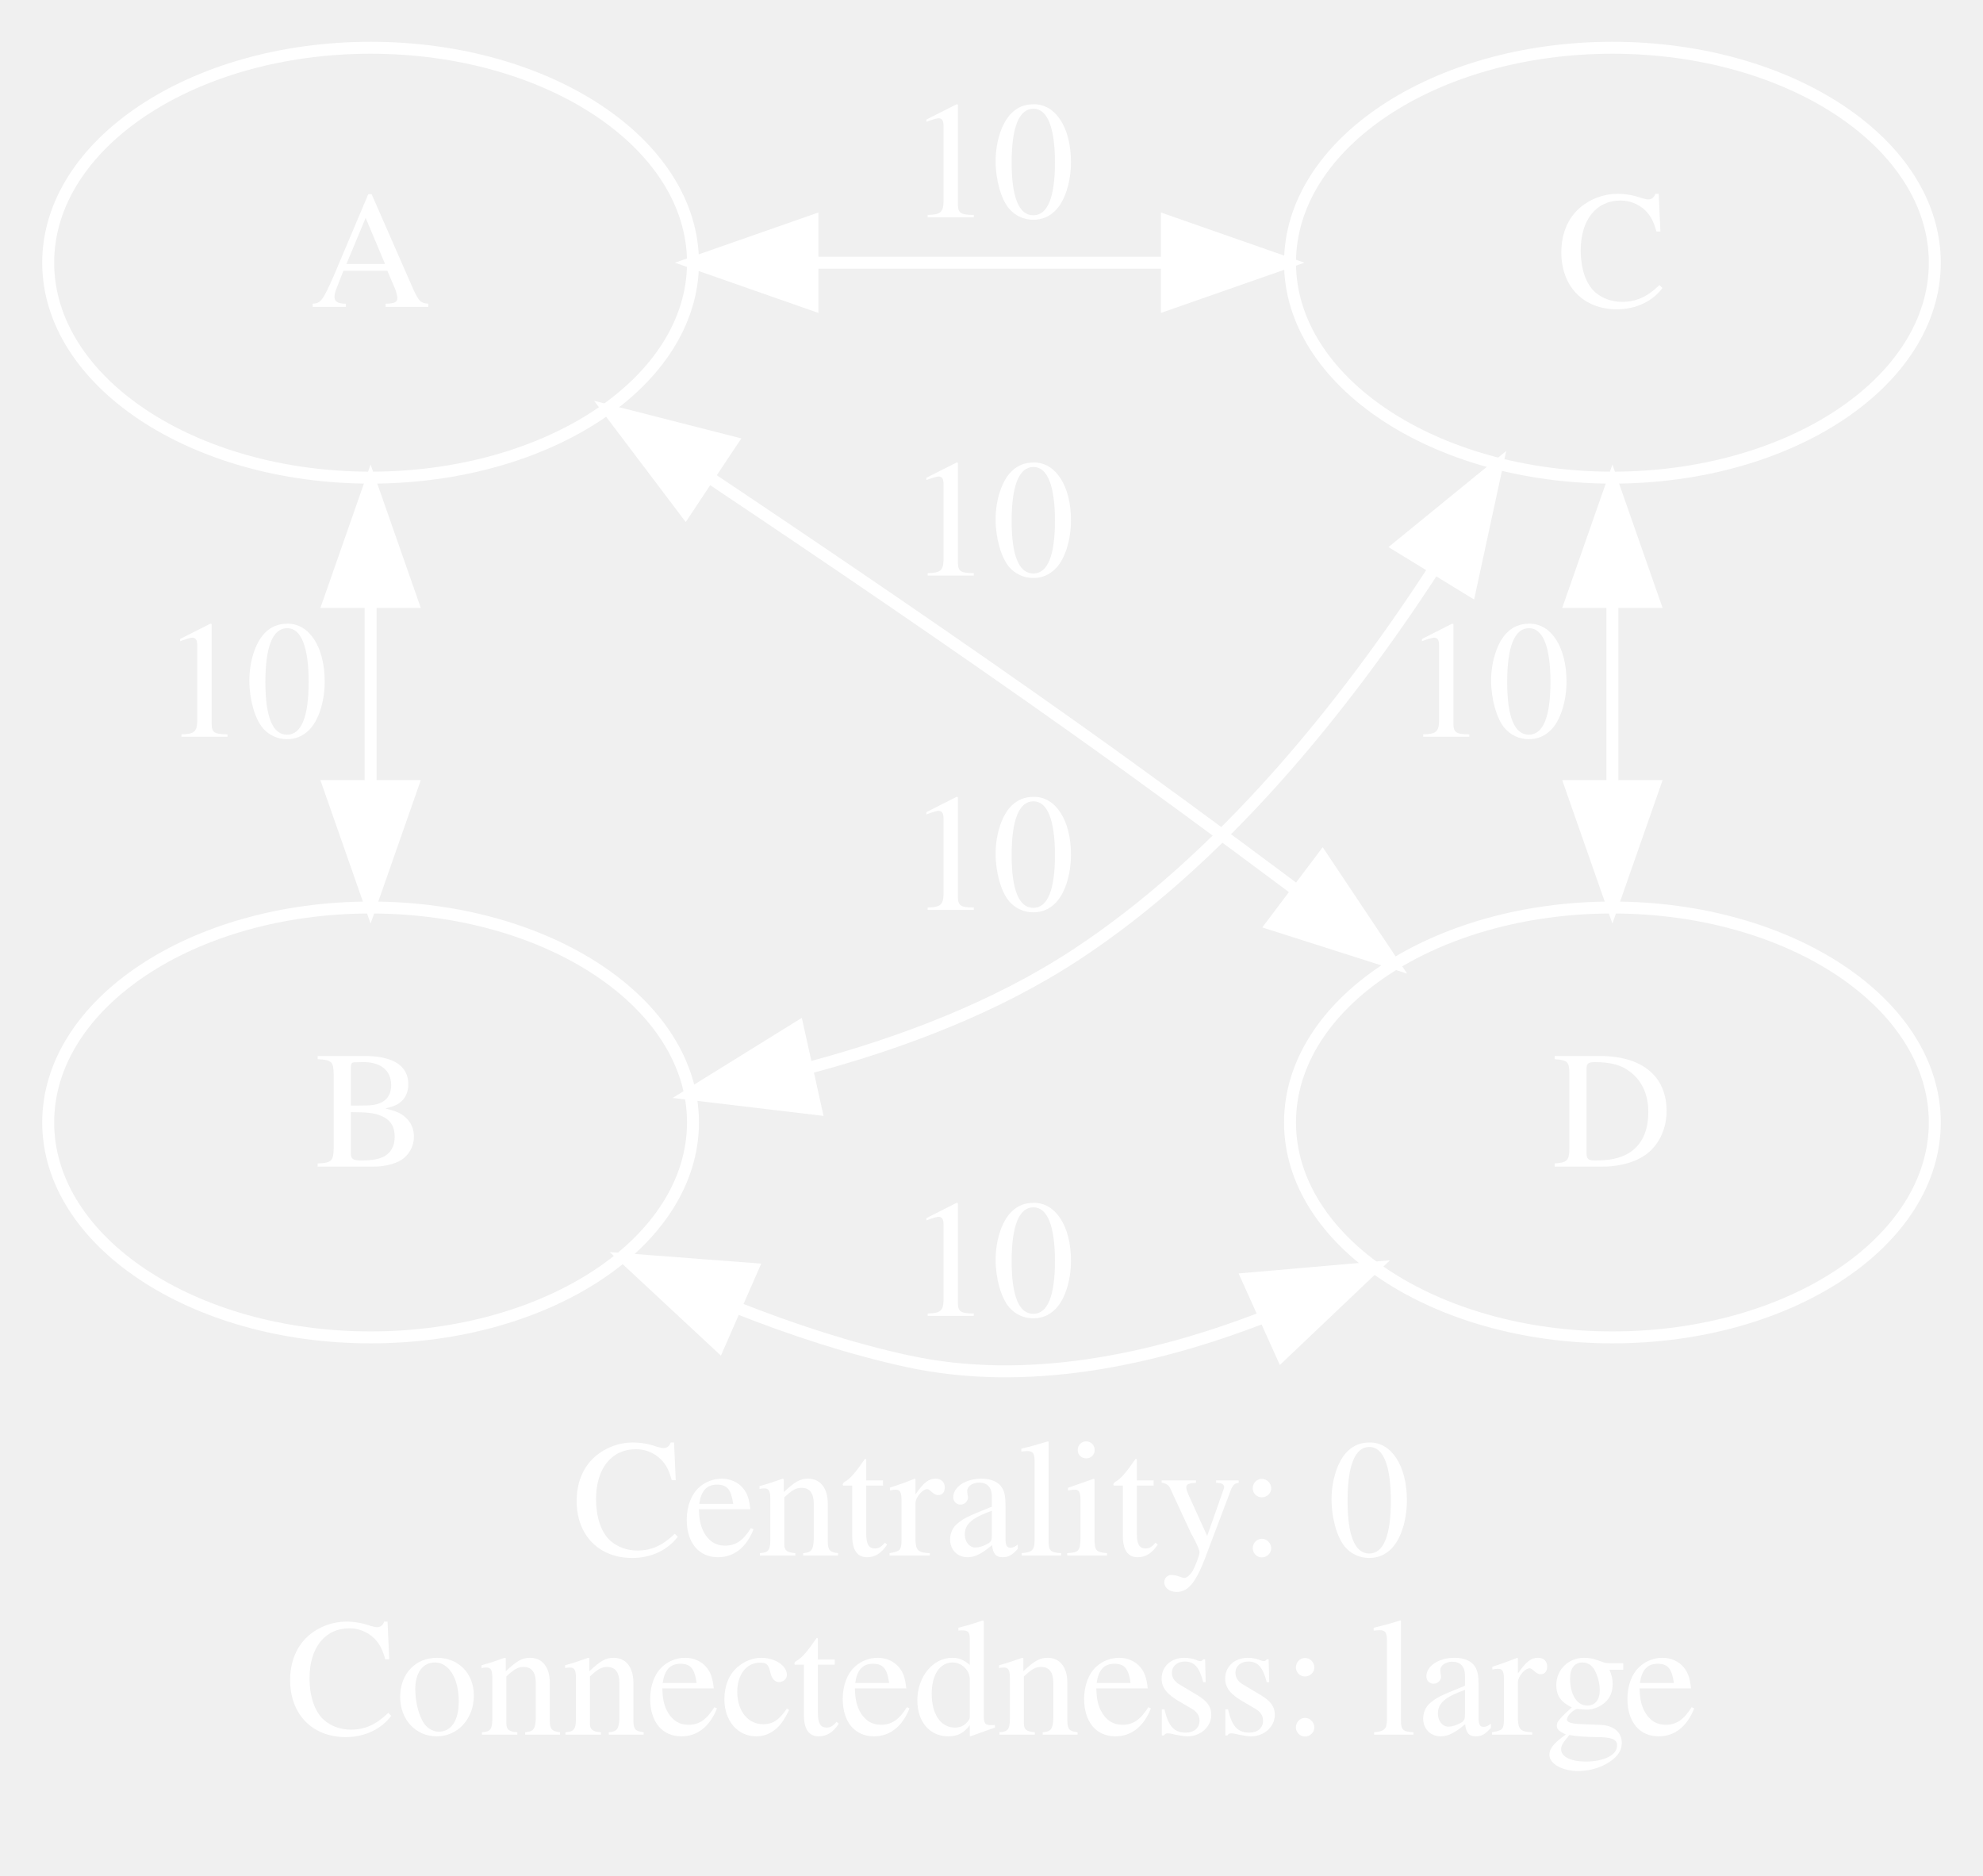
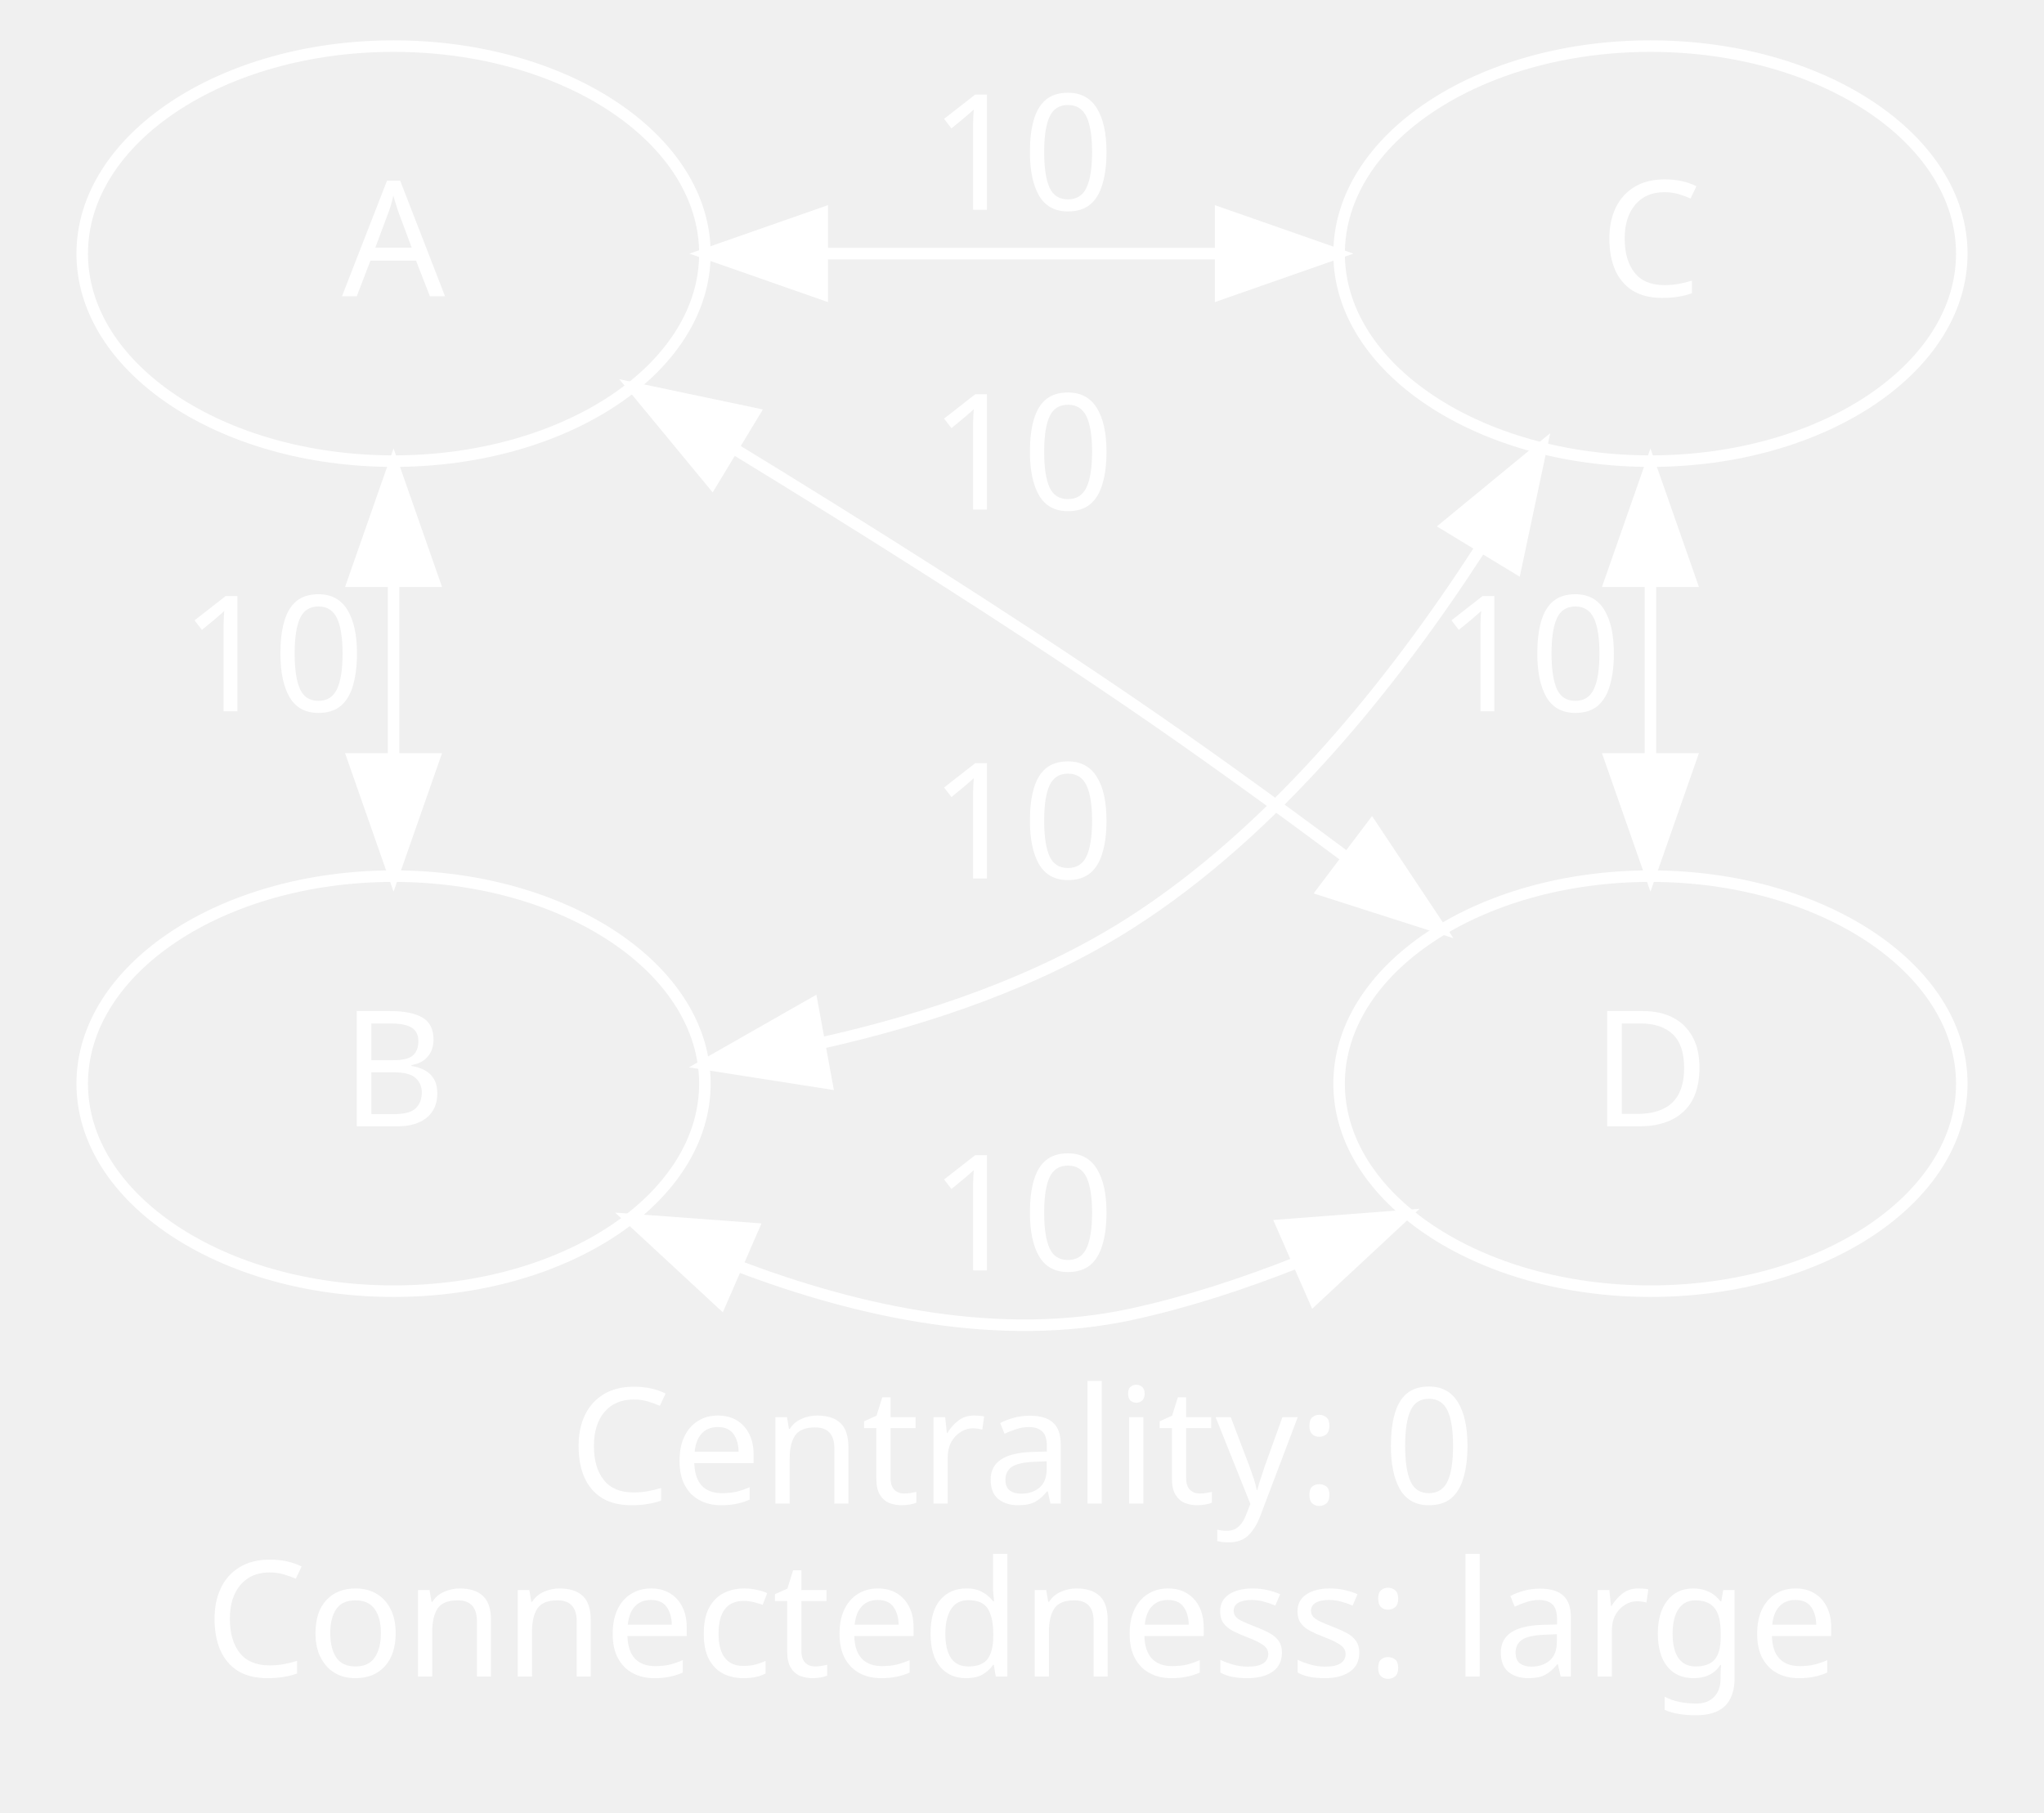
- <svg xmlns="http://www.w3.org/2000/svg" width="166pt" height="157pt" viewBox="0.00 0.00 166.00 157.07">
-   <g id="graph0" class="graph" transform="scale(1 1) rotate(0) translate(4 153.071)">
-     <text text-anchor="middle" x="79" y="-22.8" font-family="Times,serif" font-size="14.00" fill="white">Centrality: 0</text>
-     <text text-anchor="middle" x="79" y="-7.8" font-family="Times,serif" font-size="14.00" fill="white"> Connectedness: large</text>
+ <svg xmlns="http://www.w3.org/2000/svg" width="177pt" height="157pt" viewBox="0.00 0.00 177.00 157.23">
+   <g id="graph0" class="graph" transform="scale(1 1) rotate(0) translate(4 153.228)">
+     <text text-anchor="middle" x="84.5" y="-22.8" font-family="montserrat" font-size="14.00" fill="white">Centrality: 0</text>
+     <text text-anchor="middle" x="84.5" y="-7.8" font-family="montserrat" font-size="14.00" fill="white"> Connectedness: large</text>
    <g id="node1" class="node">
-       <ellipse fill="none" stroke="white" cx="27" cy="-131.071" rx="27" ry="18" />
-       <text text-anchor="middle" x="27" y="-127.371" font-family="Times,serif" font-size="14.00" fill="white">A</text>
+       <ellipse fill="none" stroke="white" cx="30" cy="-131.228" rx="27" ry="18" />
+       <text text-anchor="middle" x="30" y="-127.528" font-family="montserrat" font-size="14.00" fill="white">A</text>
    </g>
    <g id="node2" class="node">
-       <ellipse fill="none" stroke="white" cx="27" cy="-59.071" rx="27" ry="18" />
-       <text text-anchor="middle" x="27" y="-55.371" font-family="Times,serif" font-size="14.00" fill="white">B</text>
+       <ellipse fill="none" stroke="white" cx="30" cy="-59.228" rx="27" ry="18" />
+       <text text-anchor="middle" x="30" y="-55.528" font-family="montserrat" font-size="14.00" fill="white">B</text>
    </g>
    <g id="edge1" class="edge">
-       <path fill="none" stroke="white" d="M27,-102.381C27,-97.481 27,-92.392 27,-87.499" />
-       <polygon fill="white" stroke="white" points="23.5,-102.658 27,-112.658 30.5,-102.658 23.5,-102.658" />
-       <polygon fill="white" stroke="white" points="30.5,-87.24 27,-77.24 23.5,-87.24 30.5,-87.24" />
-       <text text-anchor="middle" x="16.5" y="-91.371" font-family="Times,serif" font-size="14.00" fill="white">10</text>
+       <path fill="none" stroke="white" d="M30,-102.537C30,-97.637 30,-92.548 30,-87.655" />
+       <polygon fill="white" stroke="white" points="26.5,-102.814 30,-112.814 33.5,-102.814 26.5,-102.814" />
+       <polygon fill="white" stroke="white" points="33.5,-87.396 30,-77.396 26.5,-87.396 33.5,-87.396" />
+       <text text-anchor="middle" x="19.5" y="-91.528" font-family="montserrat" font-size="14.00" fill="white">10</text>
    </g>
    <g id="node3" class="node">
-       <ellipse fill="none" stroke="white" cx="131" cy="-131.071" rx="27" ry="18" />
-       <text text-anchor="middle" x="131" y="-127.371" font-family="Times,serif" font-size="14.00" fill="white">C</text>
+       <ellipse fill="none" stroke="white" cx="139" cy="-131.228" rx="27" ry="18" />
+       <text text-anchor="middle" x="139" y="-127.528" font-family="montserrat" font-size="14.00" fill="white">C</text>
    </g>
    <g id="edge2" class="edge">
-       <path fill="none" stroke="white" d="M64.093,-131.071C73.68,-131.071 84.039,-131.071 93.64,-131.071" />
-       <polygon fill="white" stroke="white" points="64.003,-127.571 54.003,-131.071 64.003,-134.571 64.003,-127.571" />
-       <polygon fill="white" stroke="white" points="93.69,-134.571 103.69,-131.071 93.69,-127.571 93.69,-134.571" />
-       <text text-anchor="middle" x="79" y="-134.871" font-family="Times,serif" font-size="14.00" fill="white">10</text>
+       <path fill="none" stroke="white" d="M67.367,-131.228C78.396,-131.228 90.511,-131.228 101.546,-131.228" />
+       <polygon fill="white" stroke="white" points="67.175,-127.728 57.175,-131.228 67.175,-134.728 67.175,-127.728" />
+       <polygon fill="white" stroke="white" points="101.724,-134.728 111.724,-131.228 101.724,-127.728 101.724,-134.728" />
+       <text text-anchor="middle" x="84.5" y="-135.028" font-family="montserrat" font-size="14.00" fill="white">10</text>
    </g>
    <g id="node4" class="node">
-       <ellipse fill="none" stroke="white" cx="131" cy="-59.071" rx="27" ry="18" />
-       <text text-anchor="middle" x="131" y="-55.371" font-family="Times,serif" font-size="14.00" fill="white">D</text>
+       <ellipse fill="none" stroke="white" cx="139" cy="-59.228" rx="27" ry="18" />
+       <text text-anchor="middle" x="139" y="-55.528" font-family="montserrat" font-size="14.00" fill="white">D</text>
    </g>
    <g id="edge3" class="edge">
-       <path fill="none" stroke="white" d="M55.482,-113.012C65.198,-106.517 76.155,-99.066 86,-92.071 91.962,-87.835 98.295,-83.18 104.244,-78.735" />
-       <polygon fill="white" stroke="white" points="53.365,-110.217 46.975,-118.668 57.24,-116.046 53.365,-110.217" />
-       <polygon fill="white" stroke="white" points="106.712,-81.258 112.596,-72.448 102.501,-75.666 106.712,-81.258" />
-       <text text-anchor="middle" x="79" y="-104.871" font-family="Times,serif" font-size="14.00" fill="white">10</text>
+       <path fill="none" stroke="white" d="M59.599,-114.266C70.503,-107.606 82.96,-99.763 94,-92.228 100.041,-88.105 106.406,-83.495 112.36,-79.058" />
+       <polygon fill="white" stroke="white" points="57.612,-111.377 50.869,-119.549 61.236,-117.366 57.612,-111.377" />
+       <polygon fill="white" stroke="white" points="114.831,-81.578 120.704,-72.76 110.614,-75.991 114.831,-81.578" />
+       <text text-anchor="middle" x="84.5" y="-109.028" font-family="montserrat" font-size="14.00" fill="white">10</text>
    </g>
    <g id="edge4" class="edge">
-       <path fill="none" stroke="white" d="M63.782,-63.67C71.525,-65.738 79.37,-68.734 86,-73.071 98.268,-81.097 108.452,-93.757 115.922,-105.204" />
-       <polygon fill="white" stroke="white" points="64.293,-60.199 53.773,-61.451 62.778,-67.033 64.293,-60.199" />
-       <polygon fill="white" stroke="white" points="113.11,-107.314 121.318,-114.013 119.079,-103.657 113.11,-107.314" />
-       <text text-anchor="middle" x="79" y="-76.871" font-family="Times,serif" font-size="14.00" fill="white">10</text>
+       <path fill="none" stroke="white" d="M66.984,-62.727C76.302,-64.802 85.966,-68.075 94,-73.228 106.425,-81.195 116.67,-93.963 124.139,-105.494" />
+       <polygon fill="white" stroke="white" points="67.568,-59.276 57.101,-60.914 66.305,-66.161 67.568,-59.276" />
+       <polygon fill="white" stroke="white" points="121.34,-107.629 129.522,-114.361 127.324,-103.996 121.34,-107.629" />
+       <text text-anchor="middle" x="84.5" y="-77.028" font-family="montserrat" font-size="14.00" fill="white">10</text>
    </g>
    <g id="edge5" class="edge">
-       <path fill="none" stroke="white" d="M57.666,-43.553C62.352,-41.702 67.228,-40.105 72,-39.071 81.889,-36.929 92.426,-39.131 101.768,-42.748" />
-       <polygon fill="white" stroke="white" points="56.163,-40.39 48.409,-47.609 58.973,-46.801 56.163,-40.39" />
-       <polygon fill="white" stroke="white" points="100.439,-45.988 110.993,-46.906 103.315,-39.606 100.439,-45.988" />
-       <text text-anchor="middle" x="79" y="-42.871" font-family="Times,serif" font-size="14.00" fill="white">10</text>
+       <path fill="none" stroke="white" d="M59.842,-43.419C70.462,-39.373 82.665,-36.772 94,-39.228 98.772,-40.261 103.648,-41.858 108.334,-43.709" />
+       <polygon fill="white" stroke="white" points="58.377,-40.24 50.604,-47.439 61.17,-46.658 58.377,-40.24" />
+       <polygon fill="white" stroke="white" points="107.027,-46.958 117.591,-47.766 109.837,-40.547 107.027,-46.958" />
+       <text text-anchor="middle" x="84.5" y="-43.028" font-family="montserrat" font-size="14.00" fill="white">10</text>
    </g>
    <g id="edge6" class="edge">
-       <path fill="none" stroke="white" d="M131,-102.381C131,-97.481 131,-92.392 131,-87.499" />
-       <polygon fill="white" stroke="white" points="127.5,-102.658 131,-112.658 134.5,-102.658 127.5,-102.658" />
-       <polygon fill="white" stroke="white" points="134.5,-87.24 131,-77.24 127.5,-87.24 134.5,-87.24" />
-       <text text-anchor="middle" x="120.5" y="-91.371" font-family="Times,serif" font-size="14.00" fill="white">10</text>
+       <path fill="none" stroke="white" d="M139,-102.537C139,-97.637 139,-92.548 139,-87.655" />
+       <polygon fill="white" stroke="white" points="135.5,-102.814 139,-112.814 142.5,-102.814 135.5,-102.814" />
+       <polygon fill="white" stroke="white" points="142.5,-87.396 139,-77.396 135.5,-87.396 142.5,-87.396" />
+       <text text-anchor="middle" x="128.5" y="-91.528" font-family="montserrat" font-size="14.00" fill="white">10</text>
    </g>
  </g>
</svg>
